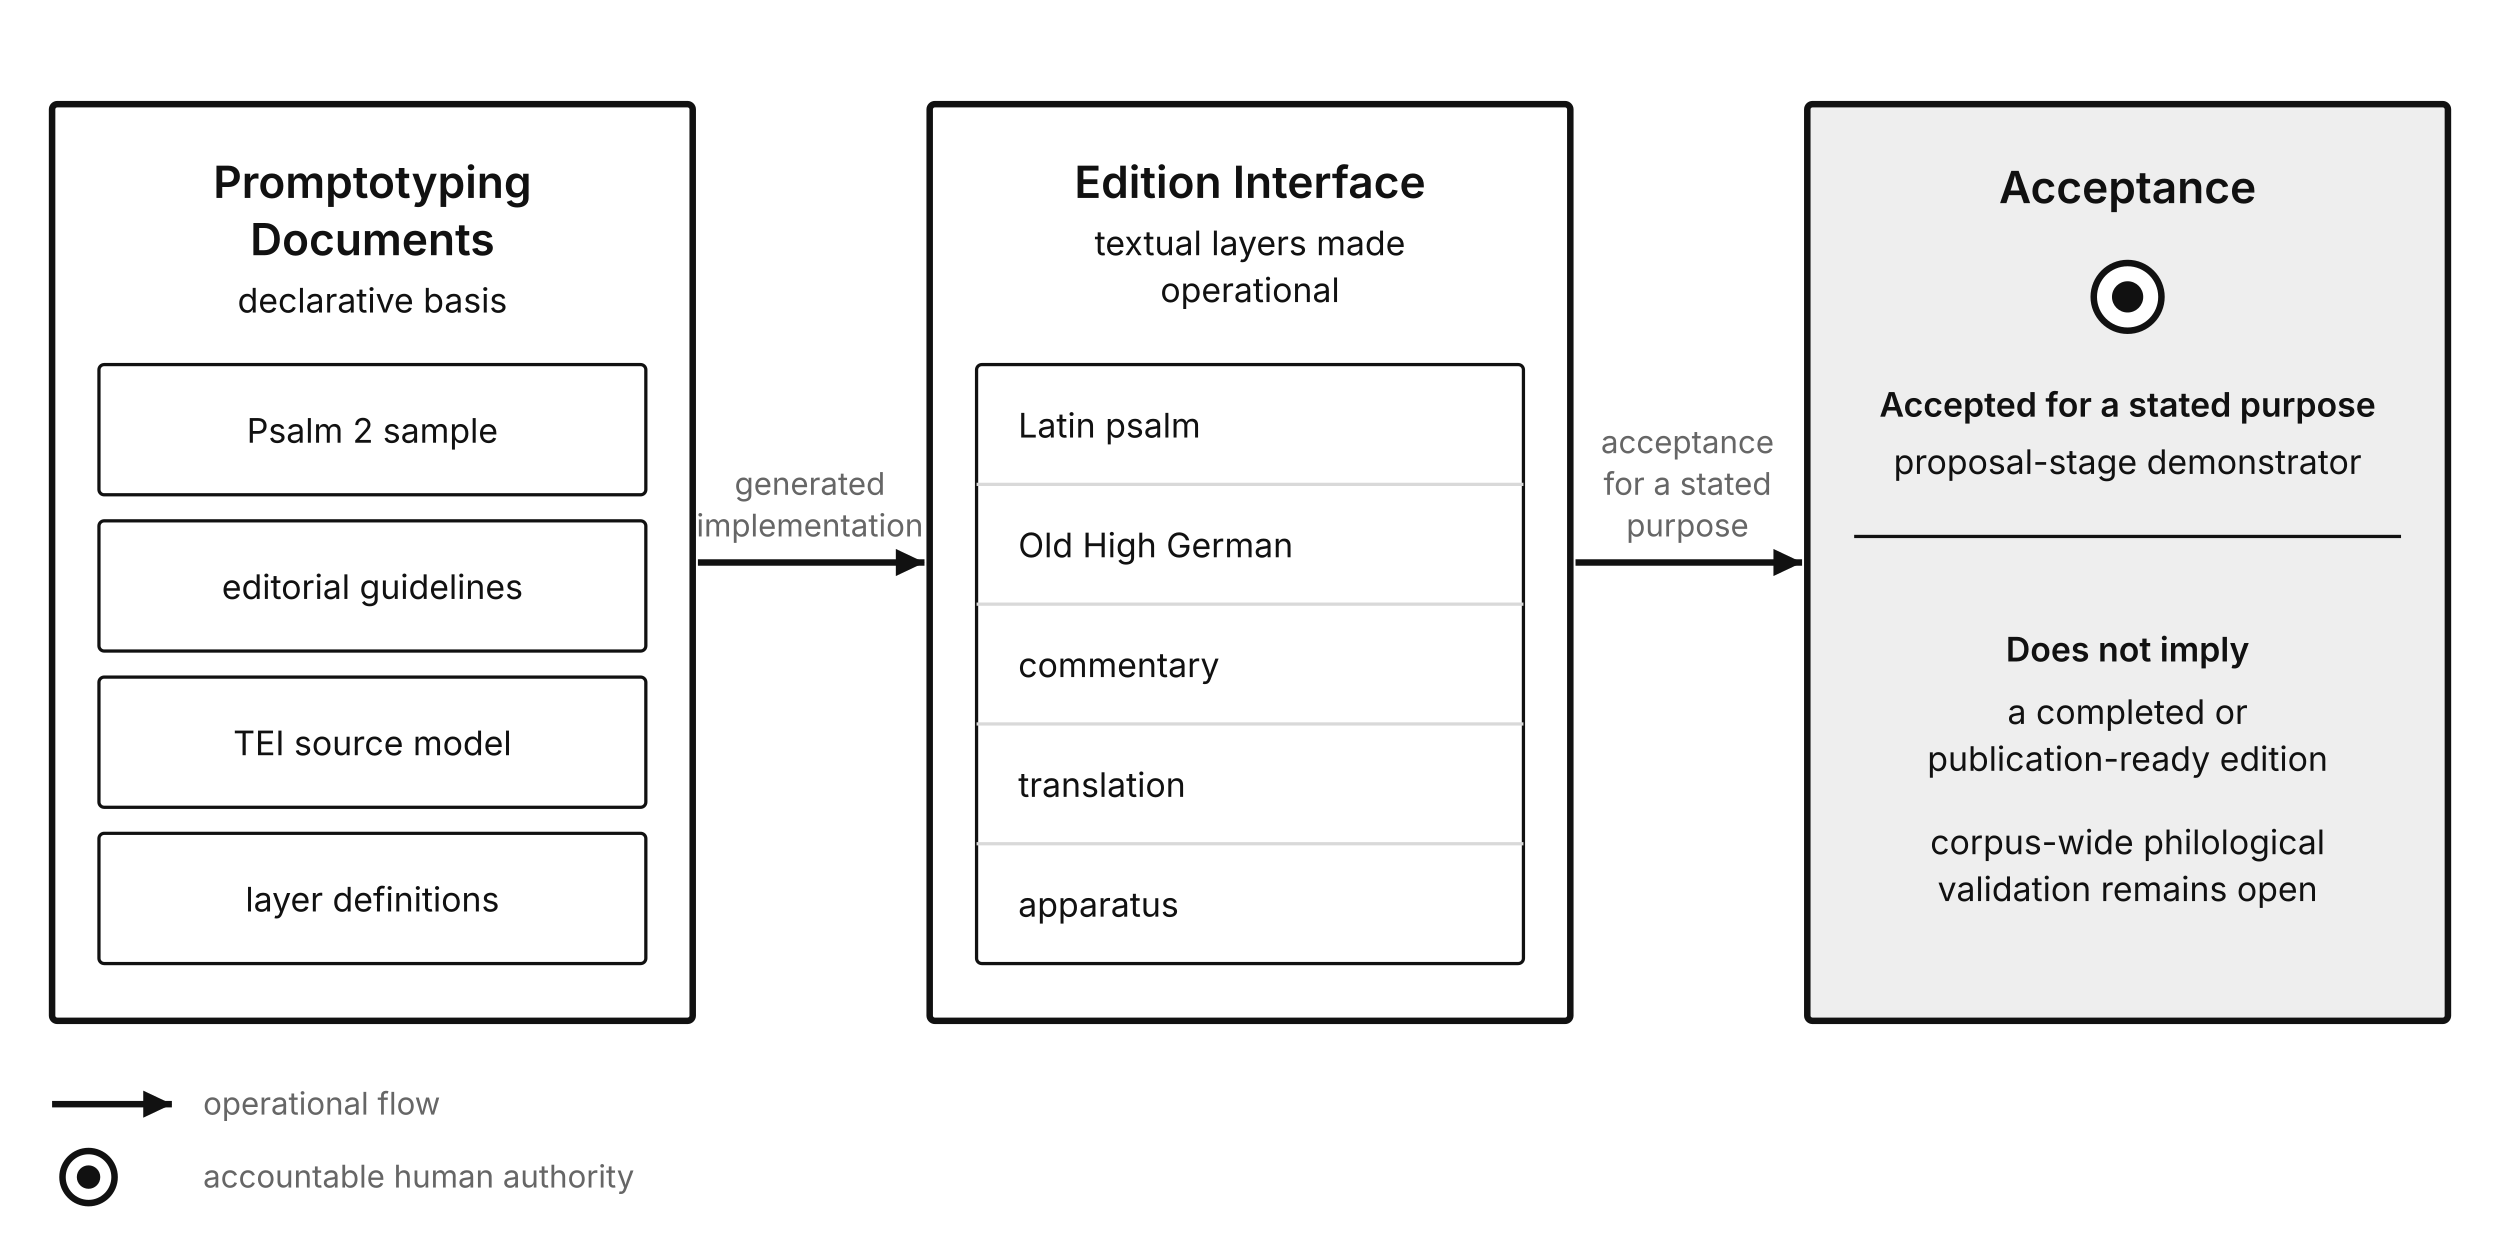
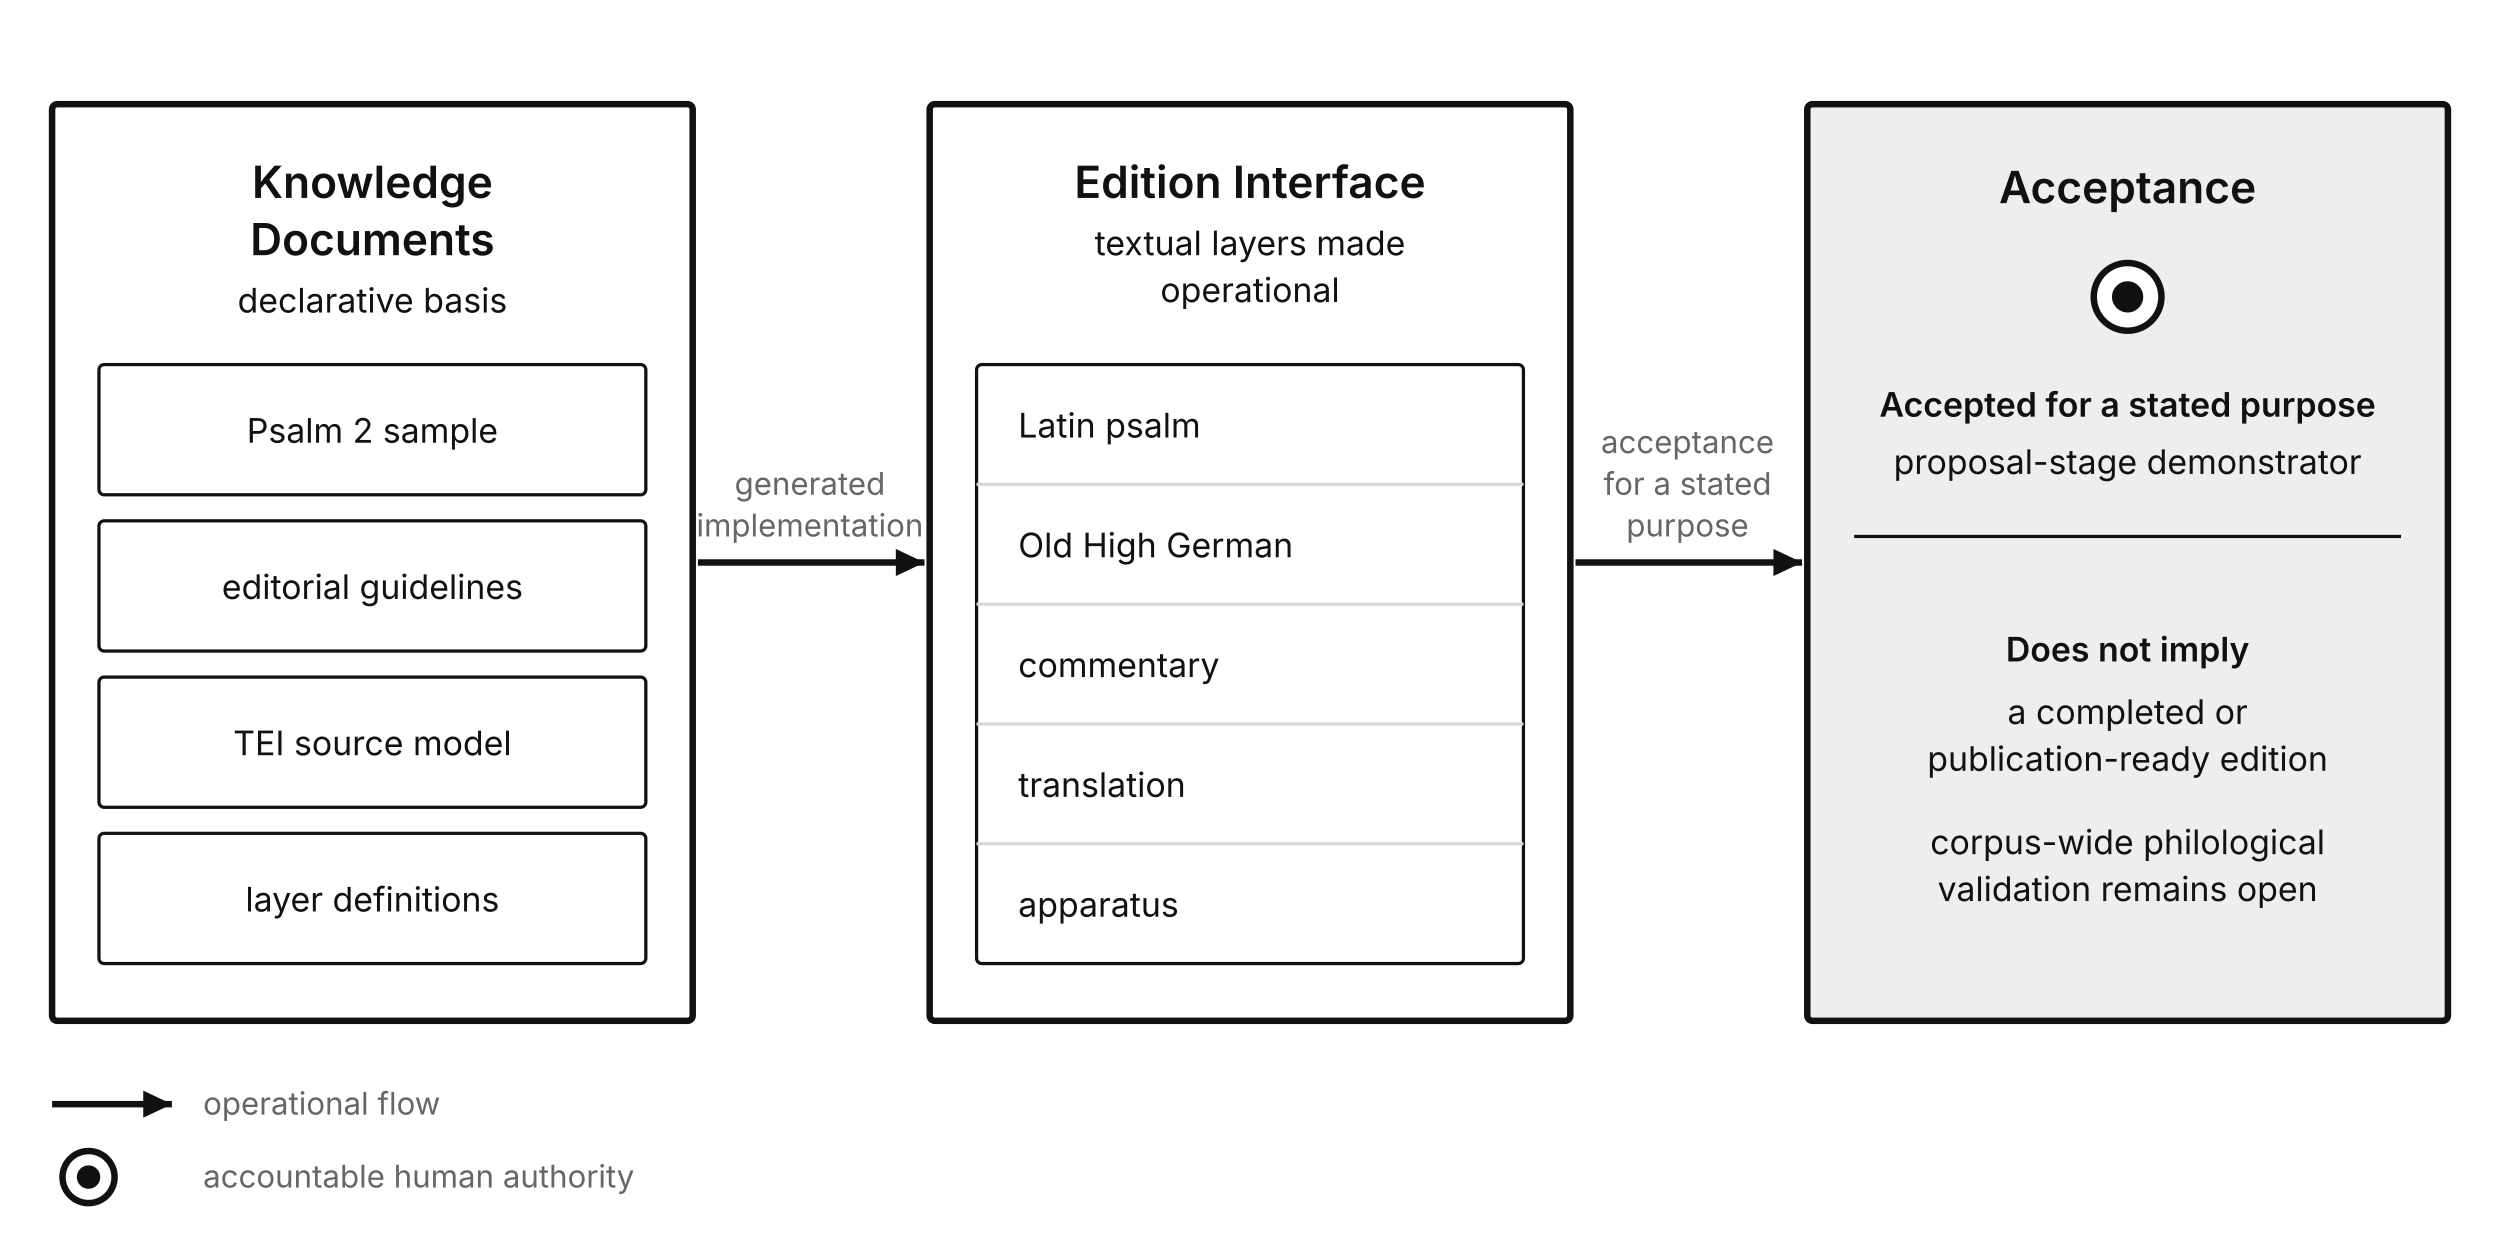
<svg xmlns="http://www.w3.org/2000/svg" viewBox="0 0 960 480" role="img" aria-labelledby="t d">
  <defs>
    <marker id="flowhead" viewBox="0 0 12 12" refX="11.5" refY="6" markerWidth="12" markerHeight="12" orient="auto" markerUnits="userSpaceOnUse">
      <path d="M0.5,0.8 L11.5,6 L0.5,11.2 Z" fill="#111111" />
    </marker>
    <marker id="supporthead" viewBox="0 0 12 12" refX="11.5" refY="6" markerWidth="12" markerHeight="12" orient="auto" markerUnits="userSpaceOnUse">
      <path d="M1.2,1.8 L11.0,6 L1.2,10.2 Z" fill="#ffffff" stroke="#666666" stroke-width="1.2" />
    </marker>
    <style>
      text { font-family: Inter, 'Segoe UI', Helvetica, Arial, sans-serif; fill: #111111; }
      .n { font-size: 17px; font-weight: 600; }
      .s { font-size: 13px; }
      .m { font-size: 13px; font-weight: 600; }
      .e { font-size: 12px; fill: #666666; }
      .box { fill: #ffffff; stroke: #111111; stroke-width: 2.5; }
      .sub { fill: #ffffff; stroke: #111111; stroke-width: 1.25; }
      .mark { fill: #eeeeee; stroke: #111111; stroke-width: 2.5; }
      .flow { fill: none; stroke: #111111; stroke-width: 2.5; stroke-linejoin: round; marker-end: url(#flowhead); }
      .rule { fill: none; stroke: #111111; stroke-width: 1.25; }
      .row { fill: none; stroke: #d9d9d9; stroke-width: 1.25; }
      .disc { fill: #111111; }
    </style>
  </defs>
  <rect x="0" y="0" width="960" height="480" fill="#ffffff" />
  <rect class="box" x="20" y="40" width="246" height="352" rx="2" />
-   <text class="n" x="143" y="76" text-anchor="middle">Promptotyping</text>
+   <text class="n" x="143" y="76" text-anchor="middle">Knowledge</text>
  <text class="n" x="143" y="98" text-anchor="middle">Documents</text>
  <text class="s" x="143" y="120" text-anchor="middle">declarative basis</text>
  <rect class="sub" x="38" y="140" width="210" height="50" rx="2" />
  <text class="s" x="143" y="170" text-anchor="middle">Psalm 2 sample</text>
  <rect class="sub" x="38" y="200" width="210" height="50" rx="2" />
  <text class="s" x="143" y="230" text-anchor="middle">editorial guidelines</text>
  <rect class="sub" x="38" y="260" width="210" height="50" rx="2" />
  <text class="s" x="143" y="290" text-anchor="middle">TEI source model</text>
  <rect class="sub" x="38" y="320" width="210" height="50" rx="2" />
  <text class="s" x="143" y="350" text-anchor="middle">layer definitions</text>
  <path class="flow" d="M268,216 H355" />
  <text class="e" x="311" y="190" text-anchor="middle">generated</text>
  <text class="e" x="311" y="206" text-anchor="middle">implementation</text>
  <rect class="box" x="357" y="40" width="246" height="352" rx="2" />
  <text class="n" x="480" y="76" text-anchor="middle">Edition Interface</text>
  <text class="s" x="480" y="98" text-anchor="middle">textual layers made</text>
  <text class="s" x="480" y="116" text-anchor="middle">operational</text>
  <rect class="sub" x="375" y="140" width="210" height="230" rx="2" />
  <path class="row" d="M375,186 H585" />
  <path class="row" d="M375,232 H585" />
  <path class="row" d="M375,278 H585" />
  <path class="row" d="M375,324 H585" />
  <text class="s" x="391" y="168">Latin psalm</text>
  <text class="s" x="391" y="214">Old High German</text>
  <text class="s" x="391" y="260">commentary</text>
  <text class="s" x="391" y="306">translation</text>
  <text class="s" x="391" y="352">apparatus</text>
  <path class="flow" d="M605,216 H692" />
  <text class="e" x="648" y="174" text-anchor="middle">acceptance</text>
  <text class="e" x="648" y="190" text-anchor="middle">for a stated</text>
  <text class="e" x="648" y="206" text-anchor="middle">purpose</text>
  <rect class="mark" x="694" y="40" width="246" height="352" rx="2" />
  <text class="n" x="817" y="78" text-anchor="middle">Acceptance</text>
  <circle cx="817" cy="114" r="13" fill="#ffffff" stroke="#111111" stroke-width="2.5" />
  <circle cx="817" cy="114" r="6" class="disc" />
  <text class="m" x="817" y="160" text-anchor="middle">Accepted for a stated purpose</text>
  <text class="s" x="817" y="182" text-anchor="middle">proposal-stage demonstrator</text>
  <path class="rule" d="M712,206 H922" />
  <text class="m" x="817" y="254" text-anchor="middle">Does not imply</text>
  <text class="s" x="817" y="278" text-anchor="middle">a completed or</text>
  <text class="s" x="817" y="296" text-anchor="middle">publication-ready edition</text>
  <text class="s" x="817" y="328" text-anchor="middle">corpus-wide philological</text>
  <text class="s" x="817" y="346" text-anchor="middle">validation remains open</text>
  <path class="flow" d="M20,424 H66" />
  <text class="e" x="78" y="428">operational flow</text>
  <circle cx="34" cy="452" r="10" fill="#ffffff" stroke="#111111" stroke-width="2.5" />
  <circle cx="34" cy="452" r="4.5" class="disc" />
  <text class="e" x="78" y="456">accountable human authority</text>
</svg>
